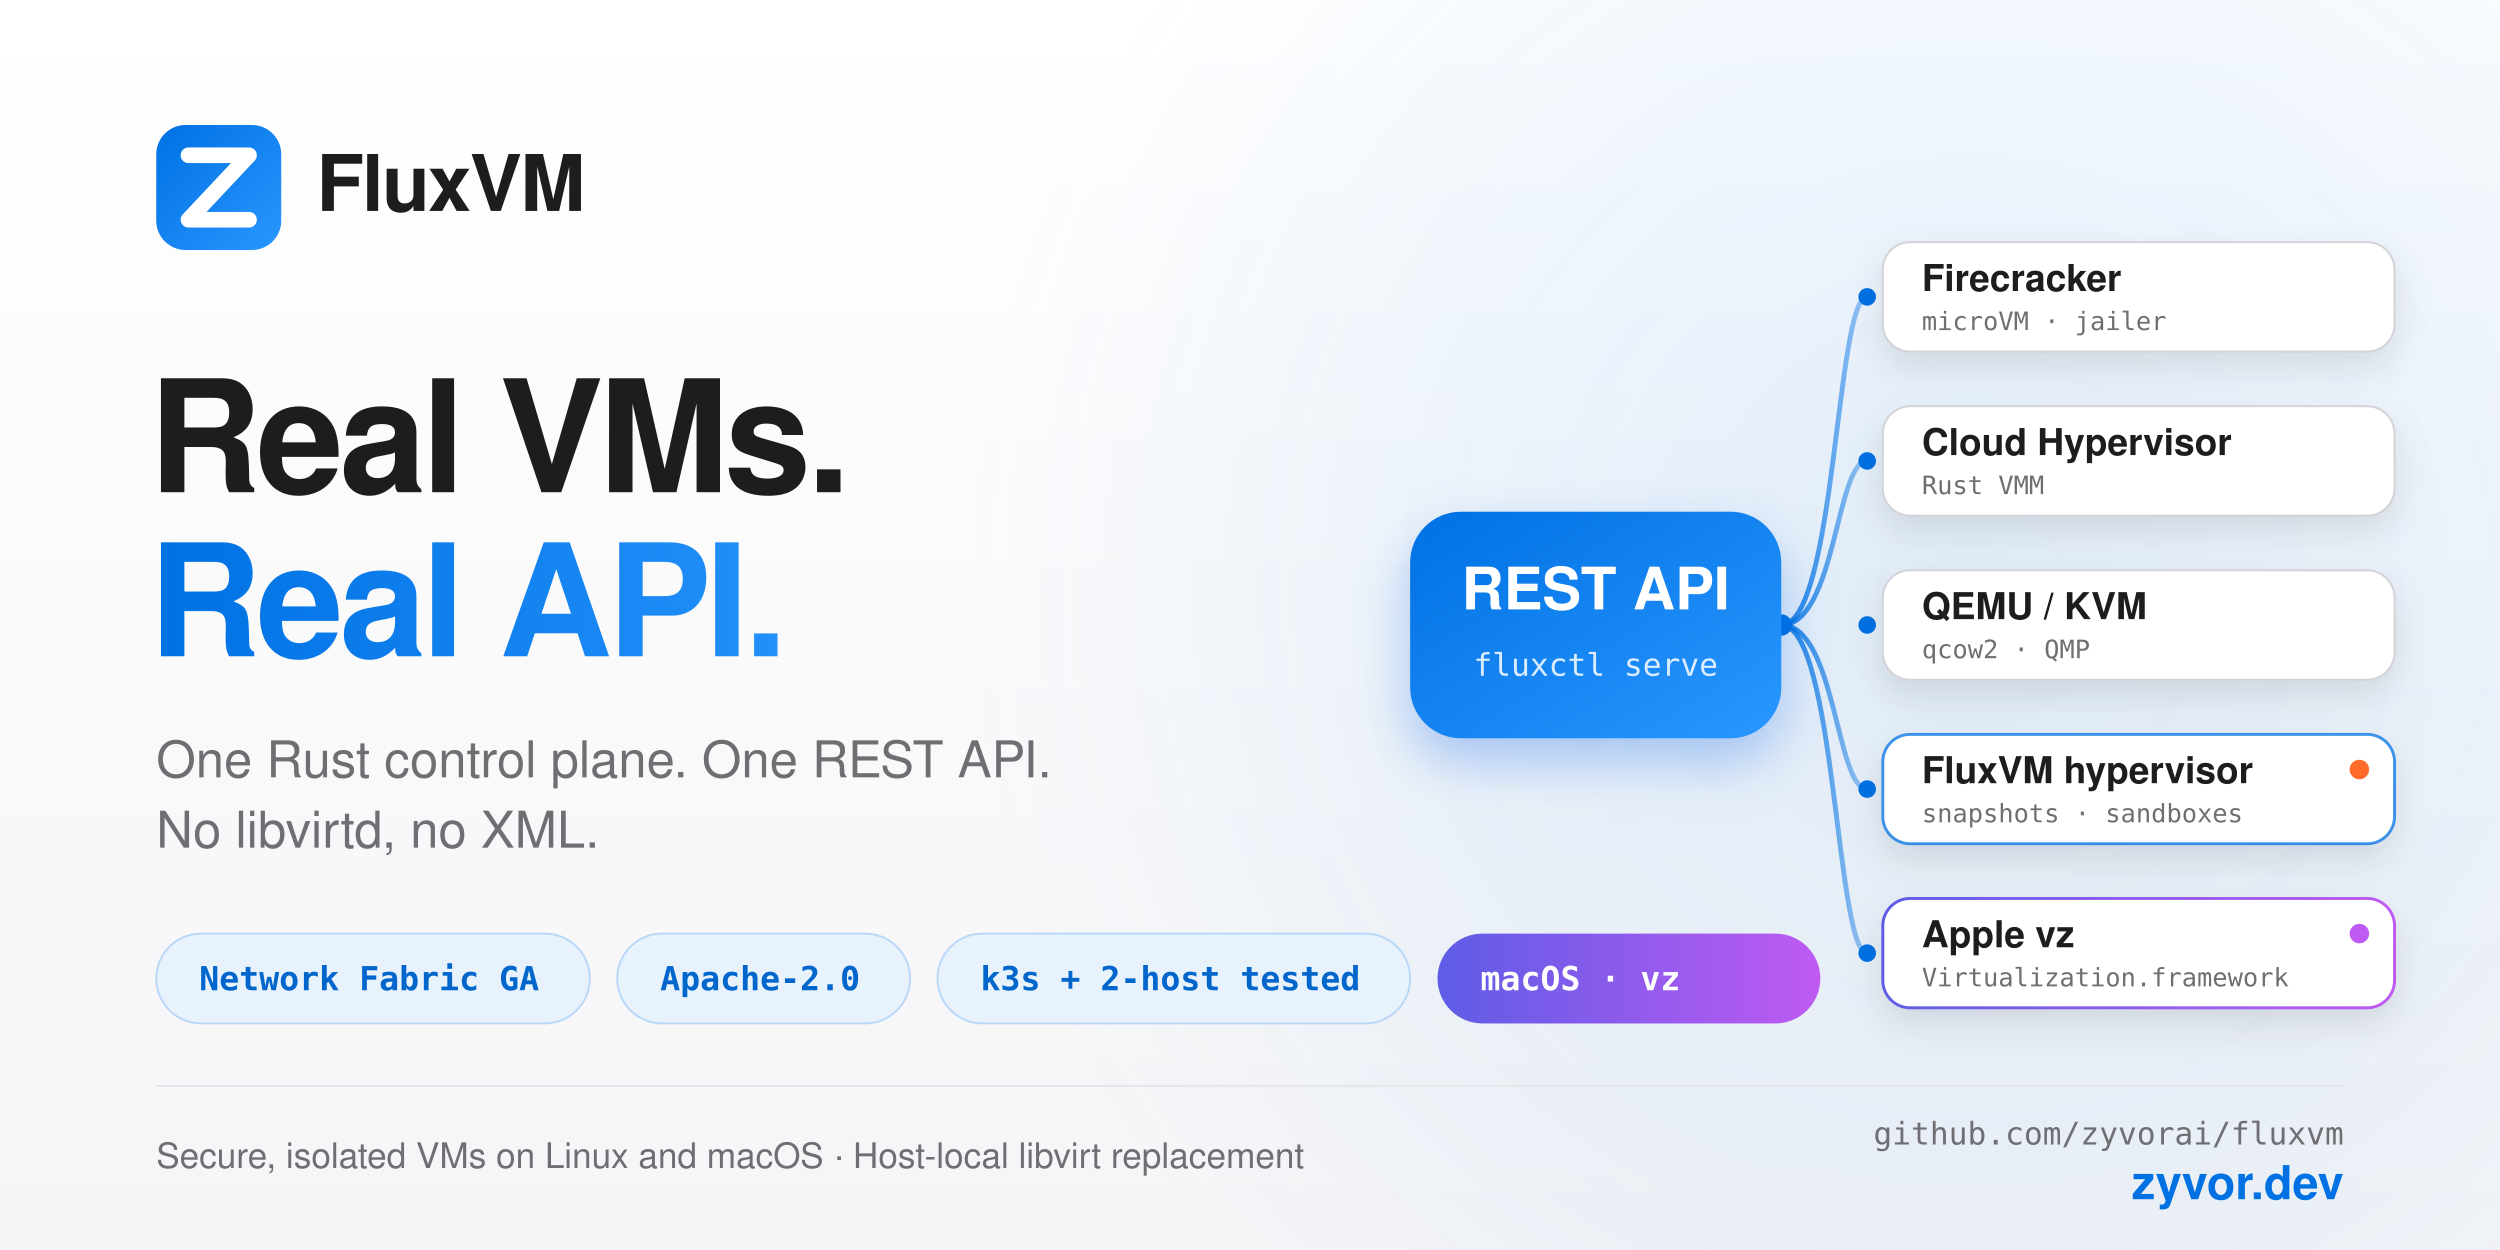
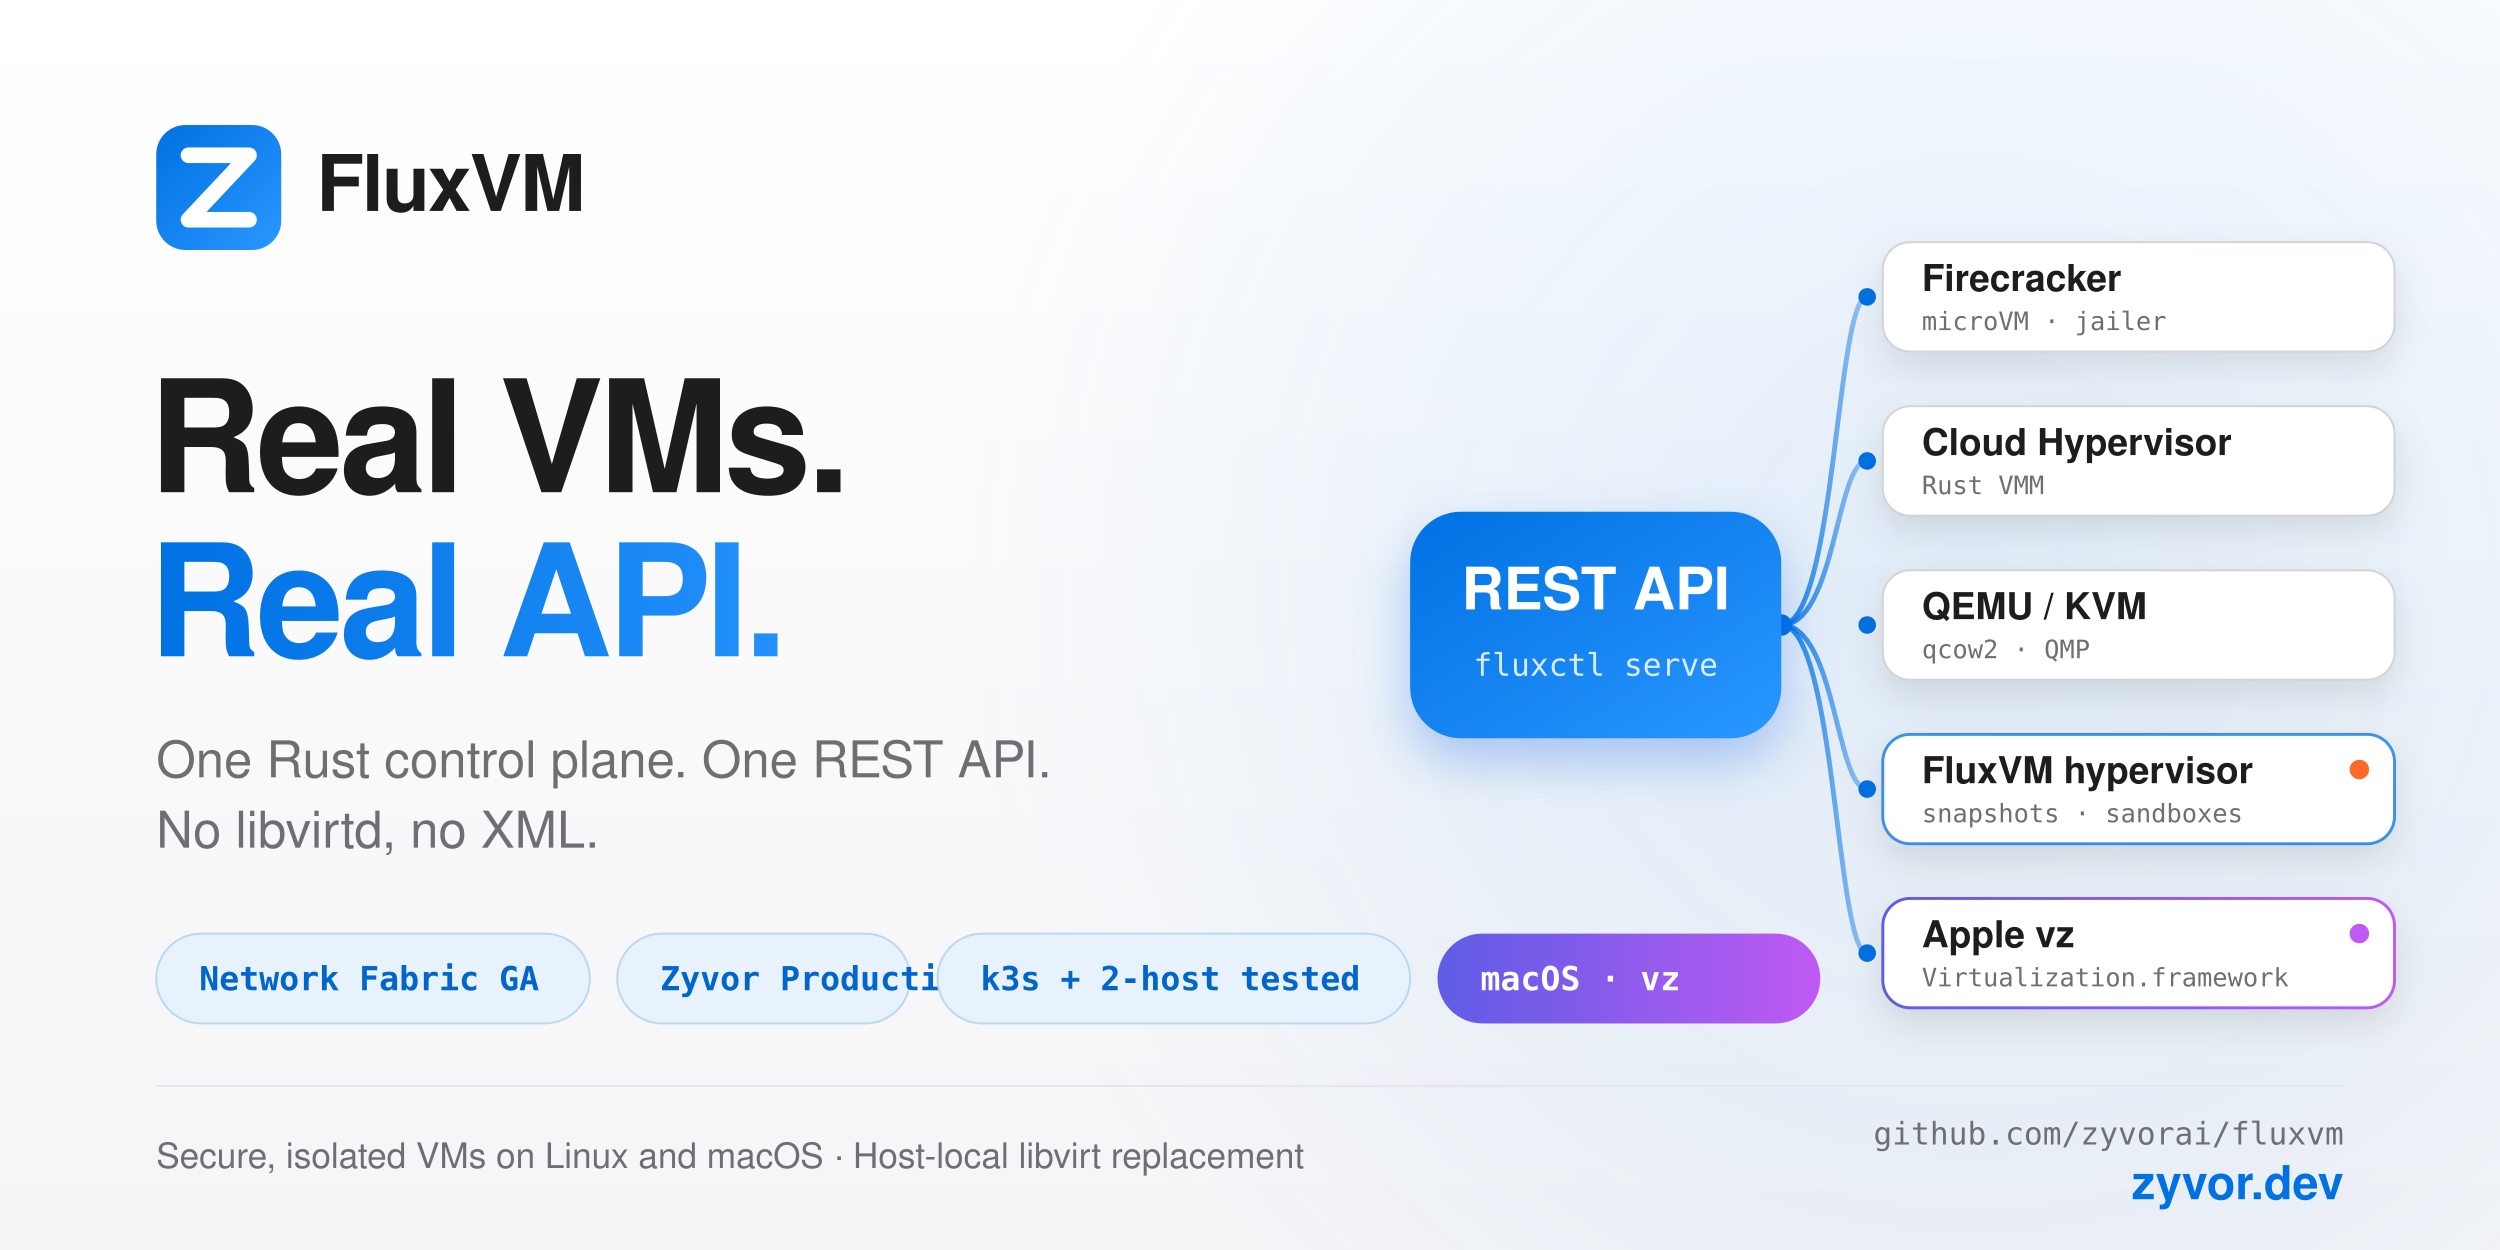
<svg xmlns="http://www.w3.org/2000/svg" width="1280" height="640" viewBox="0 0 1280 640" role="img" aria-label="FluxVM — Real VMs. Real API. One Rust control plane and one REST API for Firecracker, Cloud Hypervisor, QEMU/KVM, the FluxVM hypervisor and Apple Virtualization.framework (vz) on a Mac. No libvirtd, no XML.">
  <defs>
    <linearGradient id="bg" x1="0" y1="0" x2="0" y2="640" gradientUnits="userSpaceOnUse">
      <stop offset="0" stop-color="#ffffff" />
      <stop offset="1" stop-color="#f5f5f7" />
    </linearGradient>
    <radialGradient id="wash" cx="1010" cy="300" r="520" gradientUnits="userSpaceOnUse">
      <stop offset="0" stop-color="#0071e3" stop-opacity="0.10" />
      <stop offset="0.6" stop-color="#0071e3" stop-opacity="0.05" />
      <stop offset="1" stop-color="#0071e3" stop-opacity="0" />
    </radialGradient>
    <linearGradient id="blue" x1="0" y1="0" x2="1" y2="1">
      <stop offset="0" stop-color="#0071e3" />
      <stop offset="1" stop-color="#2997ff" />
    </linearGradient>
    <linearGradient id="blueText" x1="78" y1="0" x2="470" y2="0" gradientUnits="userSpaceOnUse">
      <stop offset="0" stop-color="#0071e3" />
      <stop offset="1" stop-color="#2997ff" />
    </linearGradient>
    <linearGradient id="wire" x1="0" y1="0" x2="1" y2="0">
      <stop offset="0" stop-color="#0071e3" stop-opacity="0.9" />
      <stop offset="1" stop-color="#0071e3" stop-opacity="0.35" />
    </linearGradient>
    <linearGradient id="mac" x1="0" y1="0" x2="1" y2="0">
      <stop offset="0" stop-color="#5e5ce6" />
      <stop offset="1" stop-color="#bf5af2" />
    </linearGradient>
    <filter id="shadow" x="-20%" y="-30%" width="140%" height="180%" color-interpolation-filters="sRGB">
      <feGaussianBlur in="SourceAlpha" stdDeviation="9" />
      <feOffset dy="8" result="b" />
      <feColorMatrix in="b" type="matrix" values="0 0 0 0 0  0 0 0 0 0  0 0 0 0 0  0 0 0 0.10 0" result="s" />
      <feMerge>
        <feMergeNode in="s" />
        <feMergeNode in="SourceGraphic" />
      </feMerge>
    </filter>
    <filter id="glow" x="-30%" y="-40%" width="160%" height="200%" color-interpolation-filters="sRGB">
      <feGaussianBlur in="SourceAlpha" stdDeviation="14" />
      <feOffset dy="12" result="b" />
      <feColorMatrix in="b" type="matrix" values="0 0 0 0 0.0  0 0 0 0 0.35  0 0 0 0 0.9  0 0 0 0.30 0" result="s" />
      <feMerge>
        <feMergeNode in="s" />
        <feMergeNode in="SourceGraphic" />
      </feMerge>
    </filter>
  </defs>
  <rect width="1280" height="640" fill="url(#bg)" />
  <rect width="1280" height="640" fill="url(#wash)" />
  <rect x="80" y="64" width="64" height="64" rx="15" fill="url(#blue)" />
  <path d="M96.5 79.5 127.5 79.5 96.5 112.5 127.5 112.5" fill="none" stroke="#ffffff" stroke-width="8" stroke-linecap="round" stroke-linejoin="round" />
  <text x="162" y="108" font-family="'Helvetica Neue',Helvetica,Arial,sans-serif" font-size="40" font-weight="700" fill="#1d1d1f" letter-spacing="-0.8">FluxVM</text>
  <text font-family="'Helvetica Neue',Helvetica,Arial,sans-serif" font-size="80" font-weight="700" letter-spacing="-2.4">
    <tspan x="76" y="252" fill="#1d1d1f">Real VMs.</tspan>
    <tspan x="76" y="336" fill="url(#blueText)">Real API.</tspan>
  </text>
  <g font-family="'Helvetica Neue',Helvetica,Arial,sans-serif" font-size="26" fill="#6e6e73">
    <text x="80" y="398">One Rust control plane. One REST API.</text>
    <text x="80" y="434">No libvirtd, no XML.</text>
  </g>
  <g font-family="'Menlo','JetBrains Mono',monospace" font-size="17" font-weight="700" fill="#0066cc">
    <rect x="80" y="478" width="222" height="46" rx="23" fill="#e8f2fd" stroke="#b9d7f7" />
    <text x="102" y="507">Network Fabric GA</text>
    <rect x="316" y="478" width="150" height="46" rx="23" fill="#e8f2fd" stroke="#b9d7f7" />
-     <text x="338" y="507">Apache-2.0</text>
+     <text x="338" y="507">Zyvor Production License</text>
    <rect x="480" y="478" width="242" height="46" rx="23" fill="#e8f2fd" stroke="#b9d7f7" />
    <text x="502" y="507">k3s + 2-host tested</text>
    <rect x="736" y="478" width="196" height="46" rx="23" fill="url(#mac)" />
    <text x="758" y="507" fill="#ffffff">macOS · vz</text>
  </g>
  <g>
    <g fill="none" stroke="url(#wire)" stroke-width="2.5" stroke-linecap="round">
      <path d="M912 320 C 940 320, 940 152, 956 152" />
      <path d="M912 320 C 940 320, 940 236, 956 236" />
      <path d="M912 320 C 940 320, 940 320, 956 320" />
      <path d="M912 320 C 940 320, 940 404, 956 404" />
      <path d="M912 320 C 940 320, 940 488, 956 488" />
    </g>
    <g fill="#0071e3">
      <circle cx="912" cy="320" r="5.5" />
      <circle cx="956" cy="152" r="4.5" />
      <circle cx="956" cy="236" r="4.5" />
      <circle cx="956" cy="320" r="4.5" />
      <circle cx="956" cy="404" r="4.5" />
      <circle cx="956" cy="488" r="4.5" />
    </g>
    <rect x="722" y="262" width="190" height="116" rx="26" fill="url(#blue)" filter="url(#glow)" />
    <text x="817" y="312" text-anchor="middle" font-family="'Helvetica Neue',Helvetica,Arial,sans-serif" font-size="30" font-weight="700" fill="#ffffff">REST API</text>
    <text x="817" y="346" text-anchor="middle" font-family="'Menlo','JetBrains Mono',monospace" font-size="16" fill="#dcecff">fluxctl serve</text>
    <g font-family="'Helvetica Neue',Helvetica,Arial,sans-serif">
      <rect x="964" y="124" width="262" height="56" rx="14" fill="#ffffff" stroke="#d2d2d7" filter="url(#shadow)" />
      <text x="984" y="149" font-size="19" font-weight="700" fill="#1d1d1f">Firecracker</text>
      <text x="984" y="169" font-size="13" font-family="'Menlo',monospace" fill="#6e6e73">microVM · jailer</text>
      <rect x="964" y="208" width="262" height="56" rx="14" fill="#ffffff" stroke="#d2d2d7" filter="url(#shadow)" />
      <text x="984" y="233" font-size="19" font-weight="700" fill="#1d1d1f">Cloud Hypervisor</text>
      <text x="984" y="253" font-size="13" font-family="'Menlo',monospace" fill="#6e6e73">Rust VMM</text>
      <rect x="964" y="292" width="262" height="56" rx="14" fill="#ffffff" stroke="#d2d2d7" filter="url(#shadow)" />
      <text x="984" y="317" font-size="19" font-weight="700" fill="#1d1d1f">QEMU / KVM</text>
      <text x="984" y="337" font-size="13" font-family="'Menlo',monospace" fill="#6e6e73">qcow2 · QMP</text>
      <rect x="964" y="376" width="262" height="56" rx="14" fill="#ffffff" stroke="#0071e3" stroke-opacity="0.75" stroke-width="1.5" filter="url(#shadow)" />
      <text x="984" y="401" font-size="19" font-weight="700" fill="#1d1d1f">FluxVM hypervisor</text>
      <text x="984" y="421" font-size="13" font-family="'Menlo',monospace" fill="#6e6e73">snapshots · sandboxes</text>
      <circle cx="1208" cy="394" r="5" fill="#ff6a2a" />
      <rect x="964" y="460" width="262" height="56" rx="14" fill="#ffffff" stroke="url(#mac)" stroke-width="1.5" filter="url(#shadow)" />
      <text x="984" y="485" font-size="19" font-weight="700" fill="#1d1d1f">Apple vz</text>
      <text x="984" y="505" font-size="13" font-family="'Menlo',monospace" fill="#6e6e73">Virtualization.framework</text>
      <circle cx="1208" cy="478" r="5" fill="#bf5af2" />
    </g>
  </g>
  <line x1="80" y1="556" x2="1200" y2="556" stroke="#e5e5ea" stroke-width="1" />
  <text x="80" y="598" font-family="'Helvetica Neue',Helvetica,Arial,sans-serif" font-size="18" fill="#6e6e73">Secure, isolated VMs on Linux and macOS · Host-local libvirt replacement</text>
  <text x="1200" y="586" text-anchor="end" font-family="'Menlo','JetBrains Mono',monospace" font-size="16" fill="#6e6e73">github.com/zyvorai/fluxvm</text>
  <text x="1200" y="614" text-anchor="end" font-family="'Helvetica Neue',Helvetica,Arial,sans-serif" font-size="24" font-weight="700" fill="#0071e3">zyvor.dev</text>
</svg>
